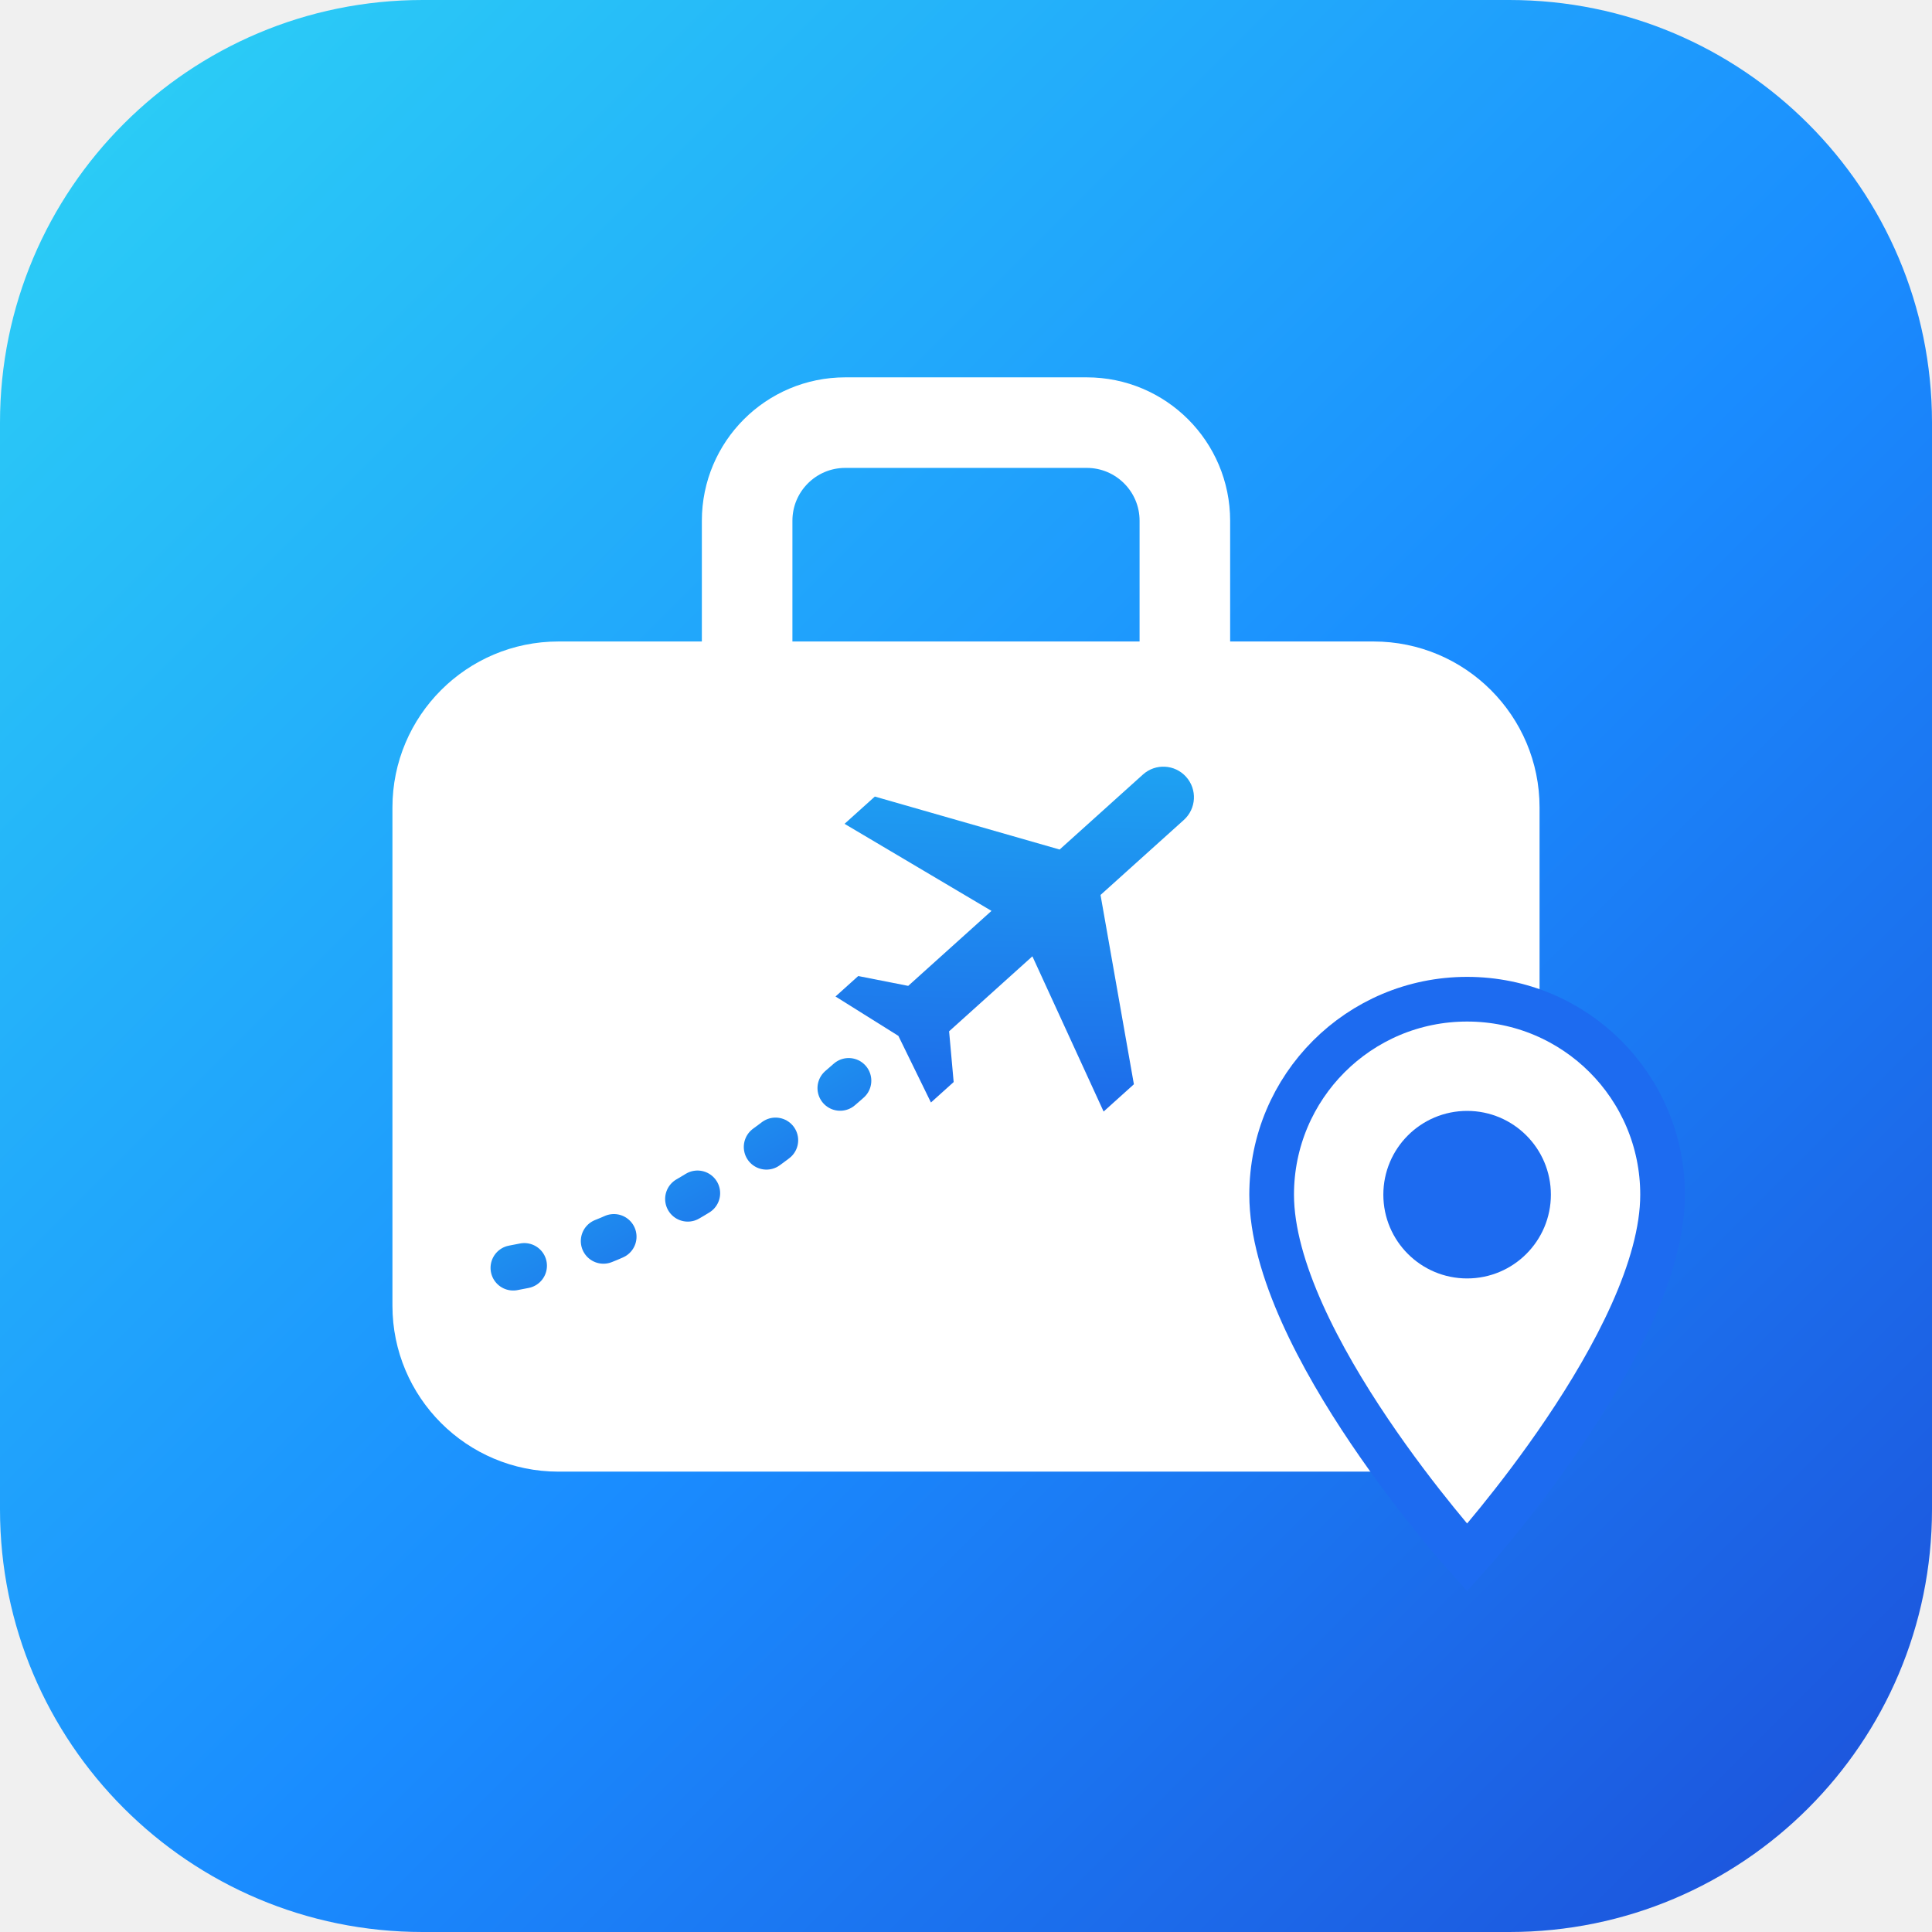
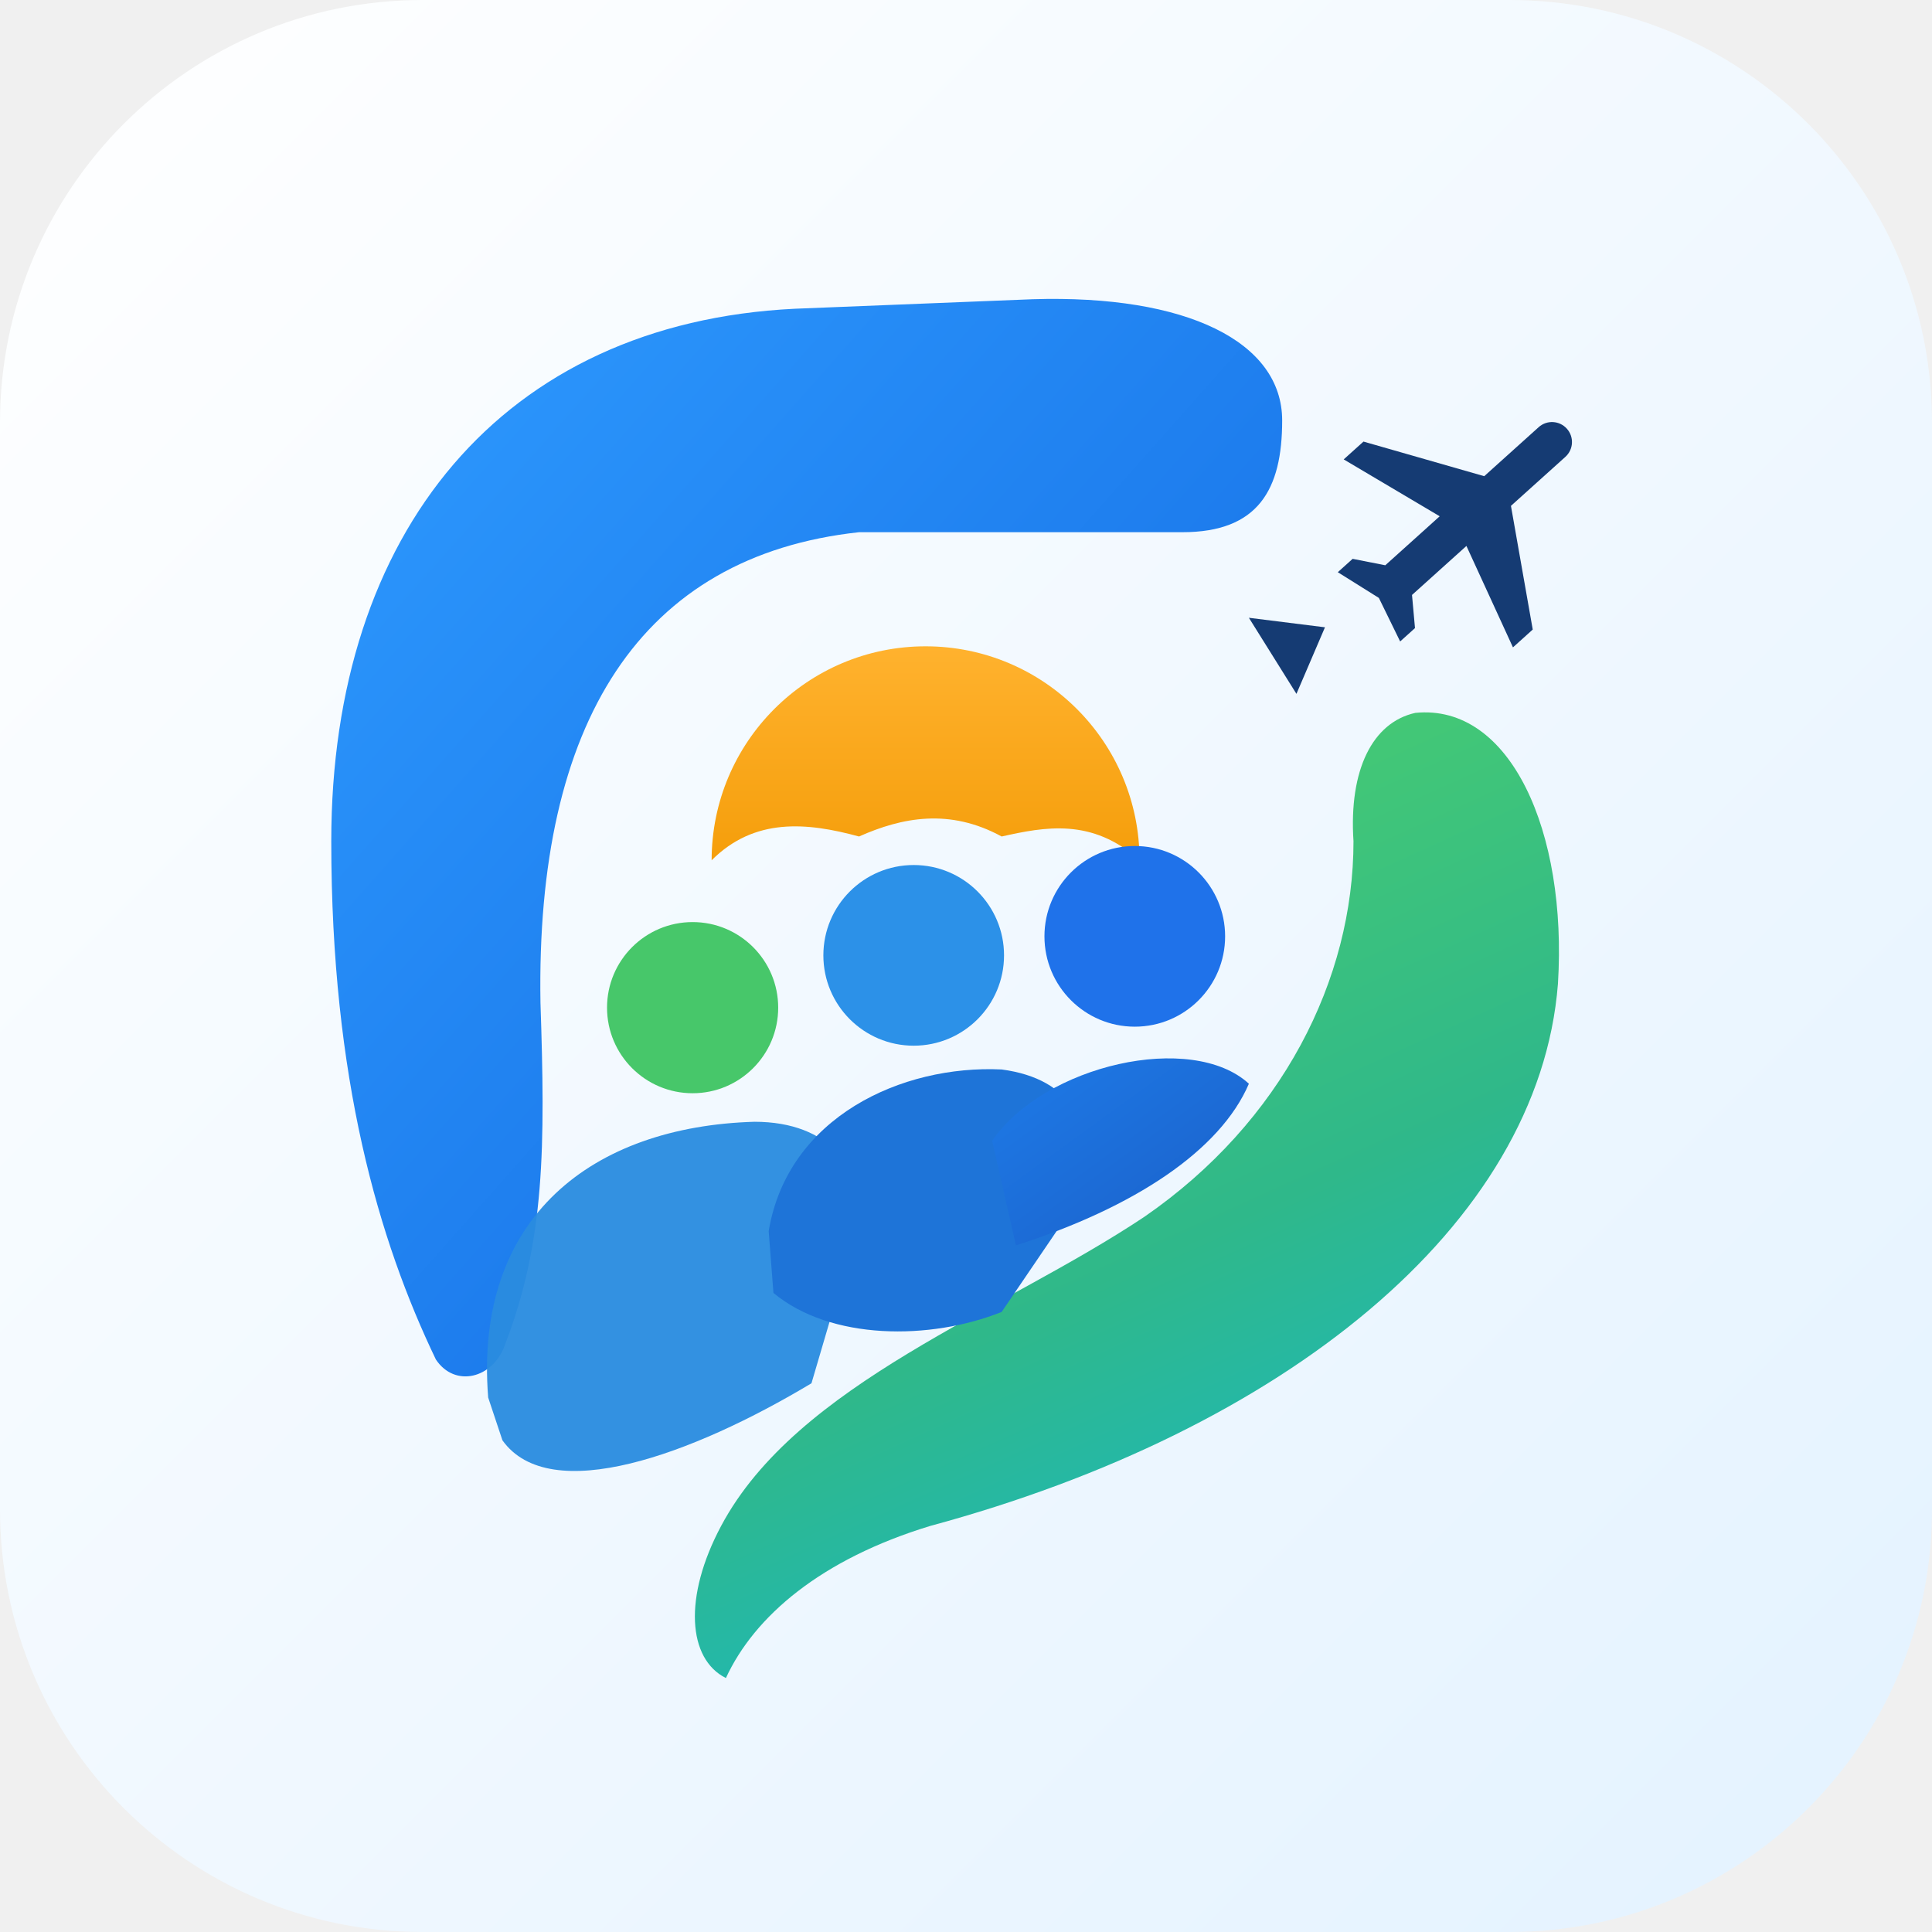
<svg xmlns="http://www.w3.org/2000/svg" viewBox="0 0 512 512">
  <defs>
    <linearGradient id="bg" x1="0" y1="0" x2="1" y2="1">
-       <stop offset="0" stop-color="#2dd4f5" />
-       <stop offset=".55" stop-color="#1a8cff" />
-       <stop offset="1" stop-color="#1d4ed8" />
+       <stop offset="0" stop-color="#FFFFFF" />
+       <stop offset="1" stop-color="#E3F2FF" />
    </linearGradient>
-     <linearGradient id="pl" x1="0" y1="0" x2="1" y2="1">
-       <stop offset="0" stop-color="#1fb6f5" />
-       <stop offset="1" stop-color="#1d5ee8" />
+   </defs>
+   <defs>
+     <linearGradient id="gb" x1="0" y1="0" x2="1" y2="1">
+       <stop offset="0" stop-color="#2E9BFF" />
+       <stop offset="1" stop-color="#1166E0" />
+     </linearGradient>
+     <linearGradient id="gg" x1="0.2" y1="0" x2="0.6" y2="1">
+       <stop offset="0" stop-color="#4FD16A" />
+       <stop offset=".6" stop-color="#2FB88A" />
+       <stop offset="1" stop-color="#19B9C7" />
+     </linearGradient>
+     <linearGradient id="go" x1="0" y1="0" x2="0" y2="1">
+       <stop offset="0" stop-color="#FFB22E" />
+       <stop offset="1" stop-color="#F59E0B" />
+     </linearGradient>
+     <linearGradient id="gm" x1="0" y1="0" x2="1" y2="1">
+       <stop offset="0" stop-color="#1E7BE8" />
+       <stop offset="1" stop-color="#1A5FC8" />
    </linearGradient>
  </defs>
  <rect width="512" height="512" rx="112" fill="url(#bg)" />
-   <rect x="198" y="112" width="116" height="84" rx="26" fill="none" stroke="#fff" stroke-width="24" />
-   <rect x="104" y="170" width="304" height="220" rx="44" fill="#fff" />
-   <path d="M136 336 C 170 330, 205 305, 232 280" fill="none" stroke="url(#pl)" stroke-width="12" stroke-linecap="round" stroke-dasharray="3 22" />
-   <g transform="translate(276 244) rotate(48) scale(5.4) translate(-12 -12)" fill="url(#pl)">
-     <path d="M21 16v-2l-8-5V3.5c0-.83-.67-1.5-1.5-1.5S10 2.67 10 3.5V9l-8 5v2l8-2.5V19l-2 1.5V22l3.5-1 3.5 1v-1.5L13 19v-5.5l8 2.5z" />
-   </g>
-   <g transform="translate(300 250) scale(7.4)">
-     <path d="M12 2C8.13 2 5 5.13 5 9c0 5.25 7 13 7 13s7-7.75 7-13c0-3.87-3.13-7-7-7z" fill="#fff" stroke="#1d6bf0" stroke-width="1.6" />
-     <circle cx="12" cy="9" r="3" fill="#1d6bf0" />
+   <g transform="translate(256 262) scale(.63) translate(-307 -334)">
+     <path d="M440 95C440 62 400 42 335 44L235 48C112 54 40 142 40 272C40 372 60 440 84 490C92 502 108 498 113 484C130 440 130 400 128 340C126 222 170 152 262 142L398 142C430 142 440 124 440 95Z" fill="url(#gb)" />
+     <path d="M496 218C536 214 560 268 556 332C548 434 440 520 292 560C246 574 218 598 206 624C190 616 188 590 204 560C236 500 322 470 382 430C440 390 470 330 470 272C468 242 478 222 496 218Z" fill="url(#gg)" />
+     <path d="M200 280A90 90 0 0 1 380 280C360 262 340 266 322 270C300 258 280 262 262 270C240 264 218 262 200 280Z" fill="url(#go)" />
+     <circle cx="192" cy="342" r="36" fill="#47C76A" />
+     <circle cx="285" cy="320" r="38" fill="#2C91E8" />
+     <circle cx="378" cy="312" r="38" fill="#1F72EA" />
+     <path d="M106 506C100 430 150 392 218 390C250 390 264 410 262 432L242 500C192 530 132 552 112 524Z" fill="#2A8CE0" opacity=".95" />
+     <path d="M224 436C232 388 280 366 322 368C352 372 362 392 356 420L322 470C292 482 250 482 226 462Z" fill="#1E74D8" />
+     <path d="M318 398C340 366 402 352 426 374C414 402 378 426 328 442Z" fill="url(#gm)" />
+     <g transform="translate(520 138) rotate(48) scale(5.6) translate(-12 -12)">
+       <path d="M21 16v-2l-8-5V3.5c0-.83-.67-1.5-1.5-1.5S10 2.67 10 3.5V9l-8 5v2l8-2.5V19l-2 1.5V22l3.5-1 3.5 1v-1.5L13 19v-5.5l8 2.5z" fill="#153B73" />
+     </g>
+     <path d="M426 178L458 182L446 210Z" fill="#153B73" />
  </g>
</svg>
